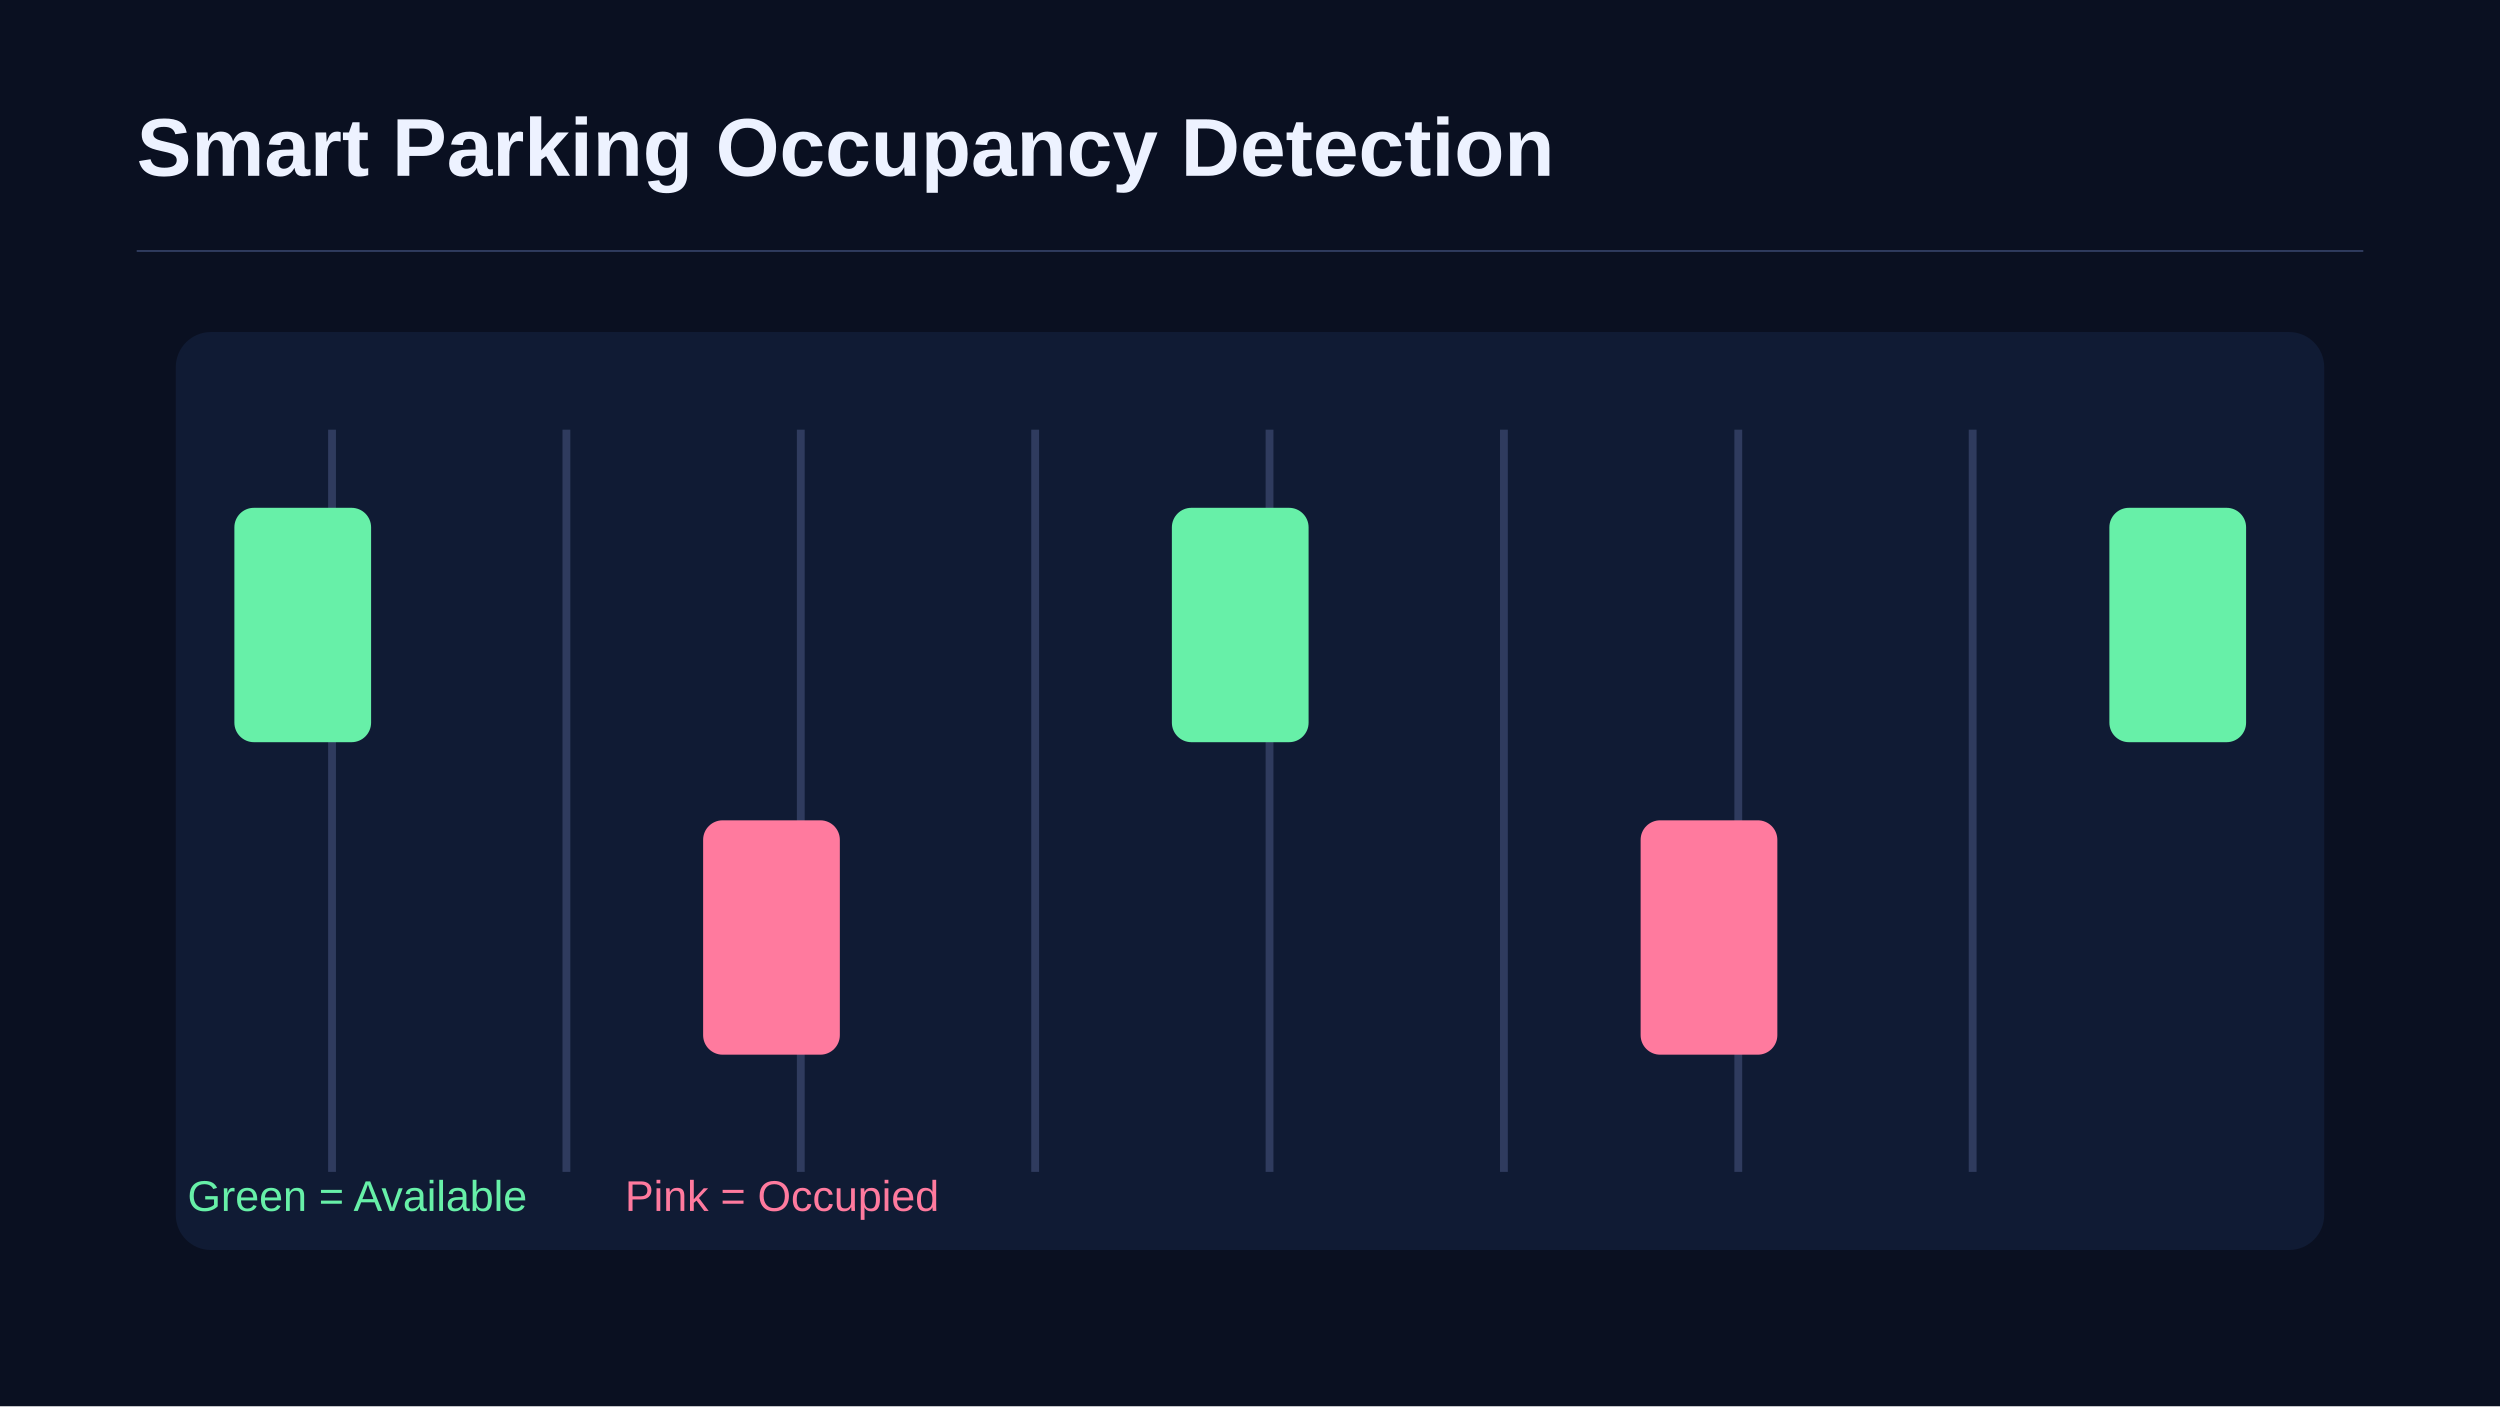
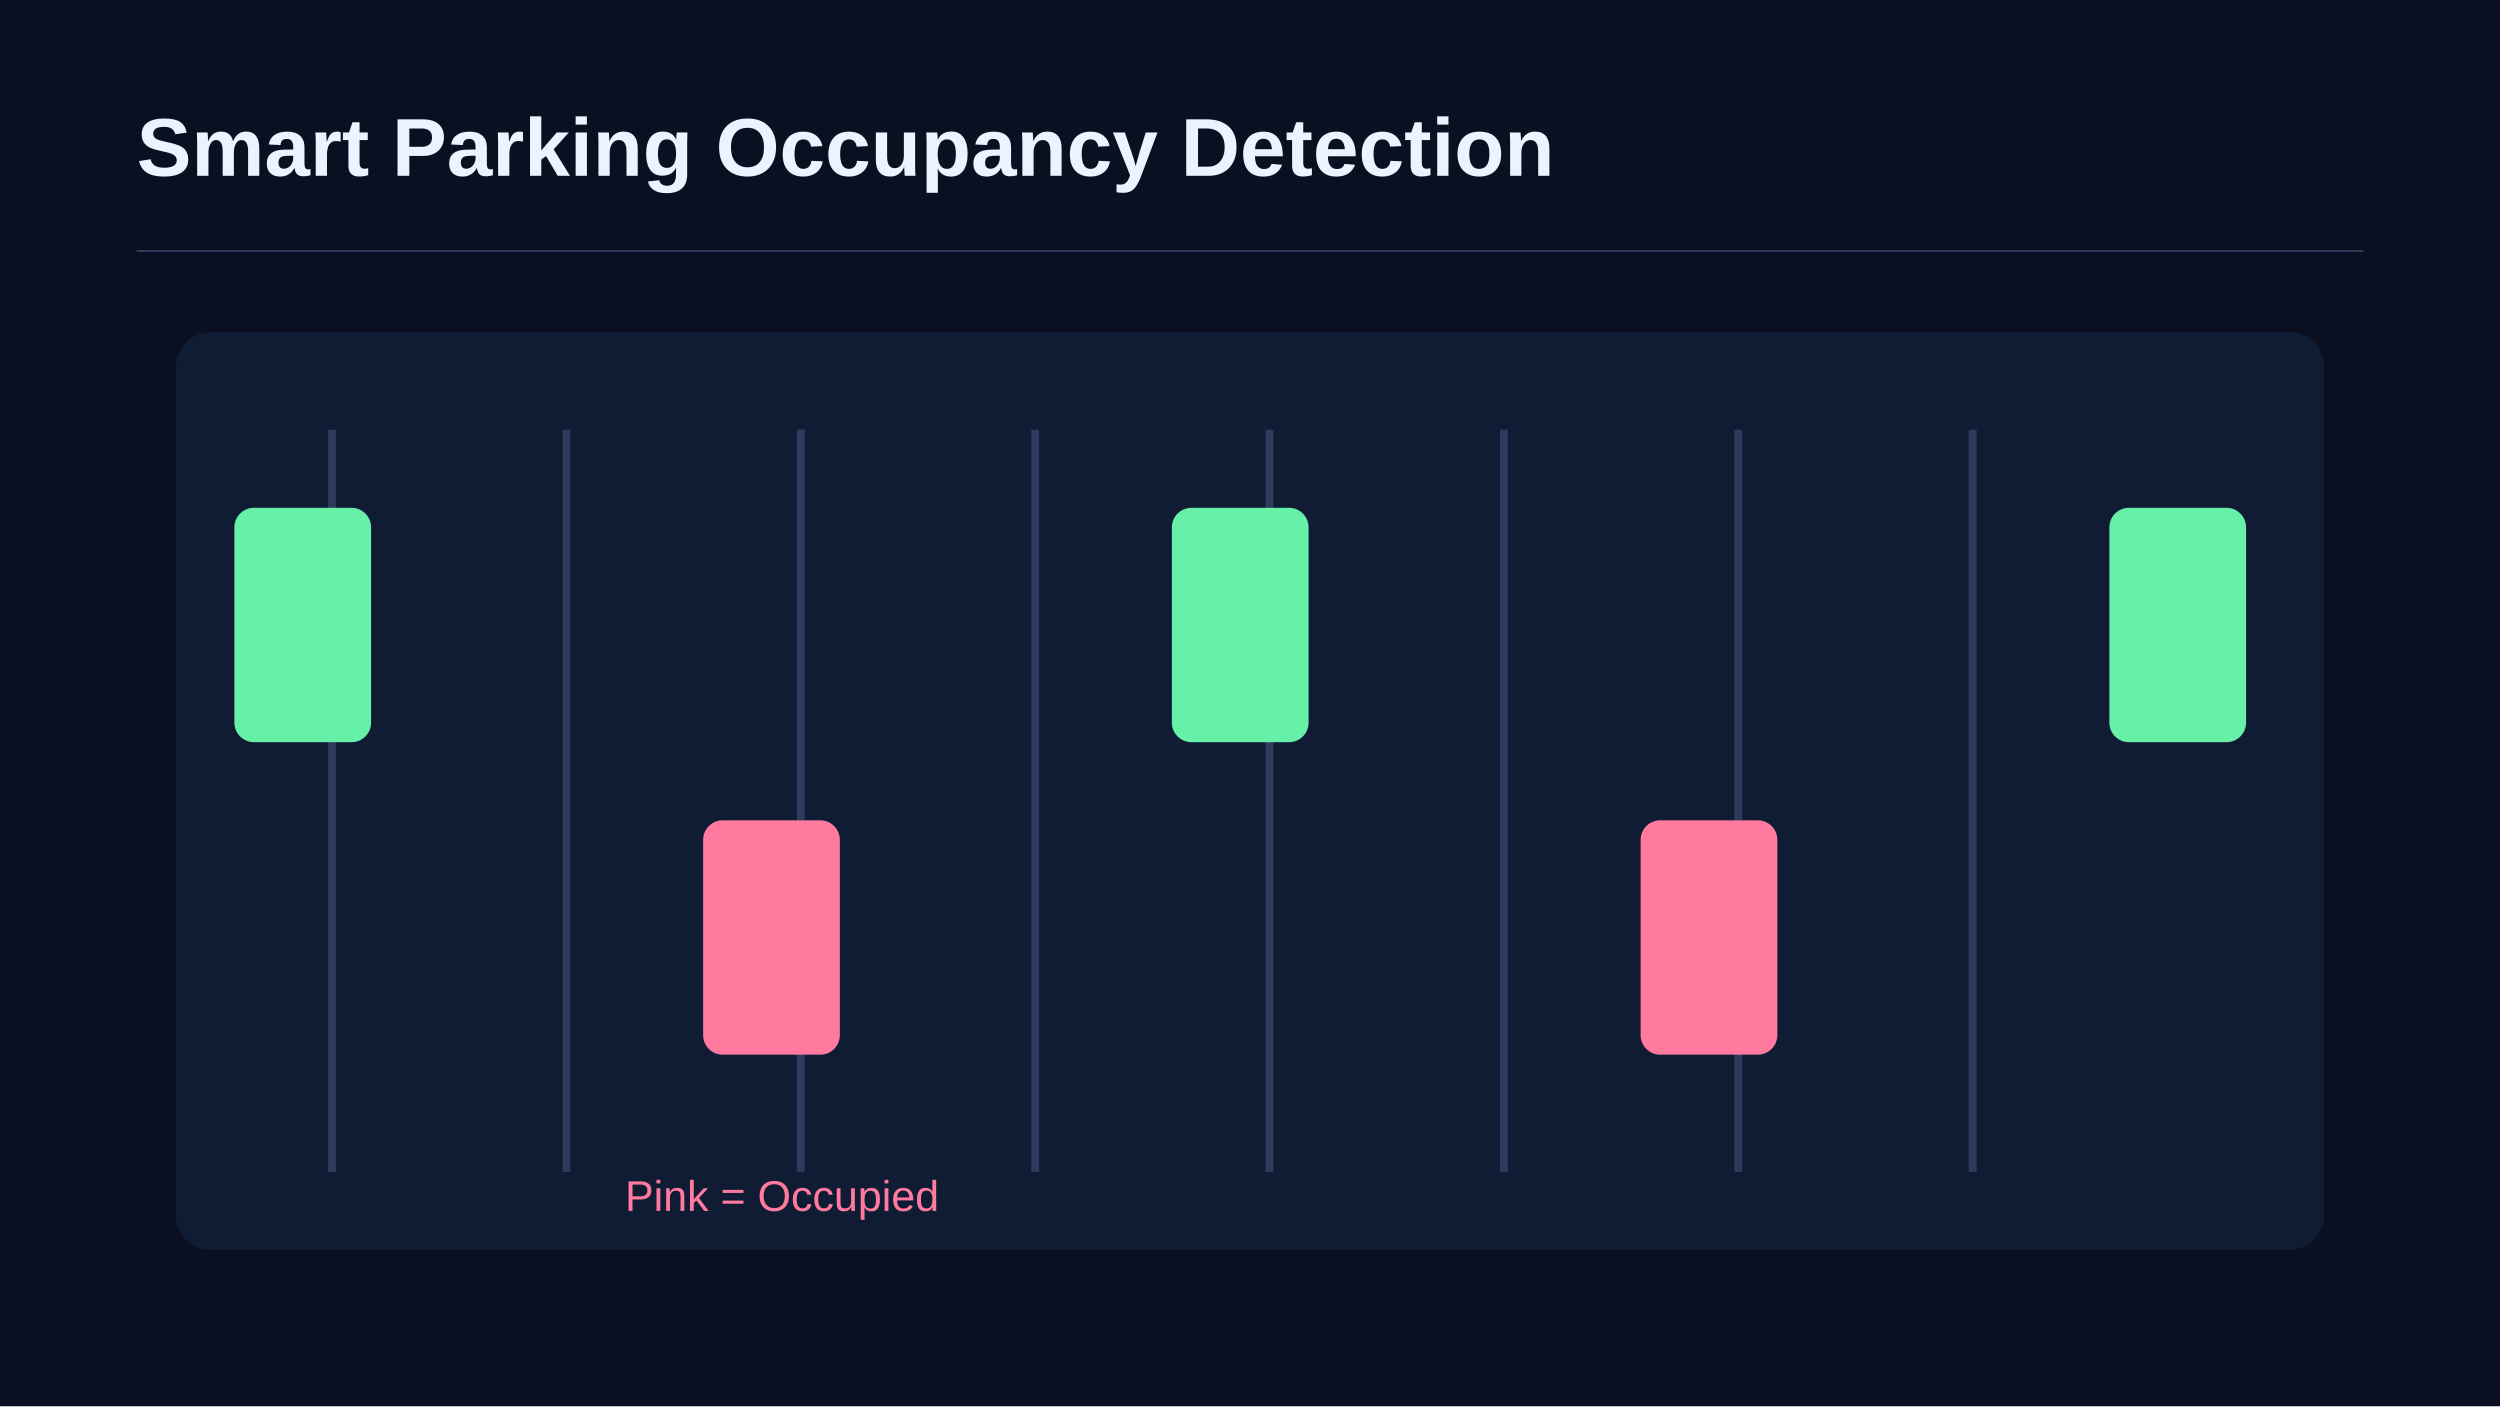
<svg xmlns="http://www.w3.org/2000/svg" width="1280" height="720" viewBox="0 0 1280 720">
  <rect width="1280" height="720" fill="#0a1021" />
  <text x="70" y="90" fill="#edf2ff" font-size="42" font-family="Arial, sans-serif" font-weight="700">Smart Parking Occupancy Detection</text>
  <rect x="70" y="128" width="1140" height="1" fill="#2f3b5e" />
  <rect x="90" y="170" width="1100" height="470" rx="18" fill="#101b34" />
  <g stroke="#2f3b5e" stroke-width="4">
    <line x1="170" y1="220" x2="170" y2="600" />
    <line x1="290" y1="220" x2="290" y2="600" />
    <line x1="410" y1="220" x2="410" y2="600" />
    <line x1="530" y1="220" x2="530" y2="600" />
    <line x1="650" y1="220" x2="650" y2="600" />
    <line x1="770" y1="220" x2="770" y2="600" />
    <line x1="890" y1="220" x2="890" y2="600" />
    <line x1="1010" y1="220" x2="1010" y2="600" />
  </g>
  <g>
    <rect x="120" y="260" width="70" height="120" rx="10" fill="#67f0a8" />
    <rect x="360" y="420" width="70" height="120" rx="10" fill="#ff7a9e" />
    <rect x="600" y="260" width="70" height="120" rx="10" fill="#67f0a8" />
    <rect x="840" y="420" width="70" height="120" rx="10" fill="#ff7a9e" />
    <rect x="1080" y="260" width="70" height="120" rx="10" fill="#67f0a8" />
  </g>
-   <text x="96" y="620" fill="#67f0a8" font-size="22" font-family="Arial, sans-serif">Green = Available</text>
  <text x="320" y="620" fill="#ff7a9e" font-size="22" font-family="Arial, sans-serif">Pink = Occupied</text>
</svg>
